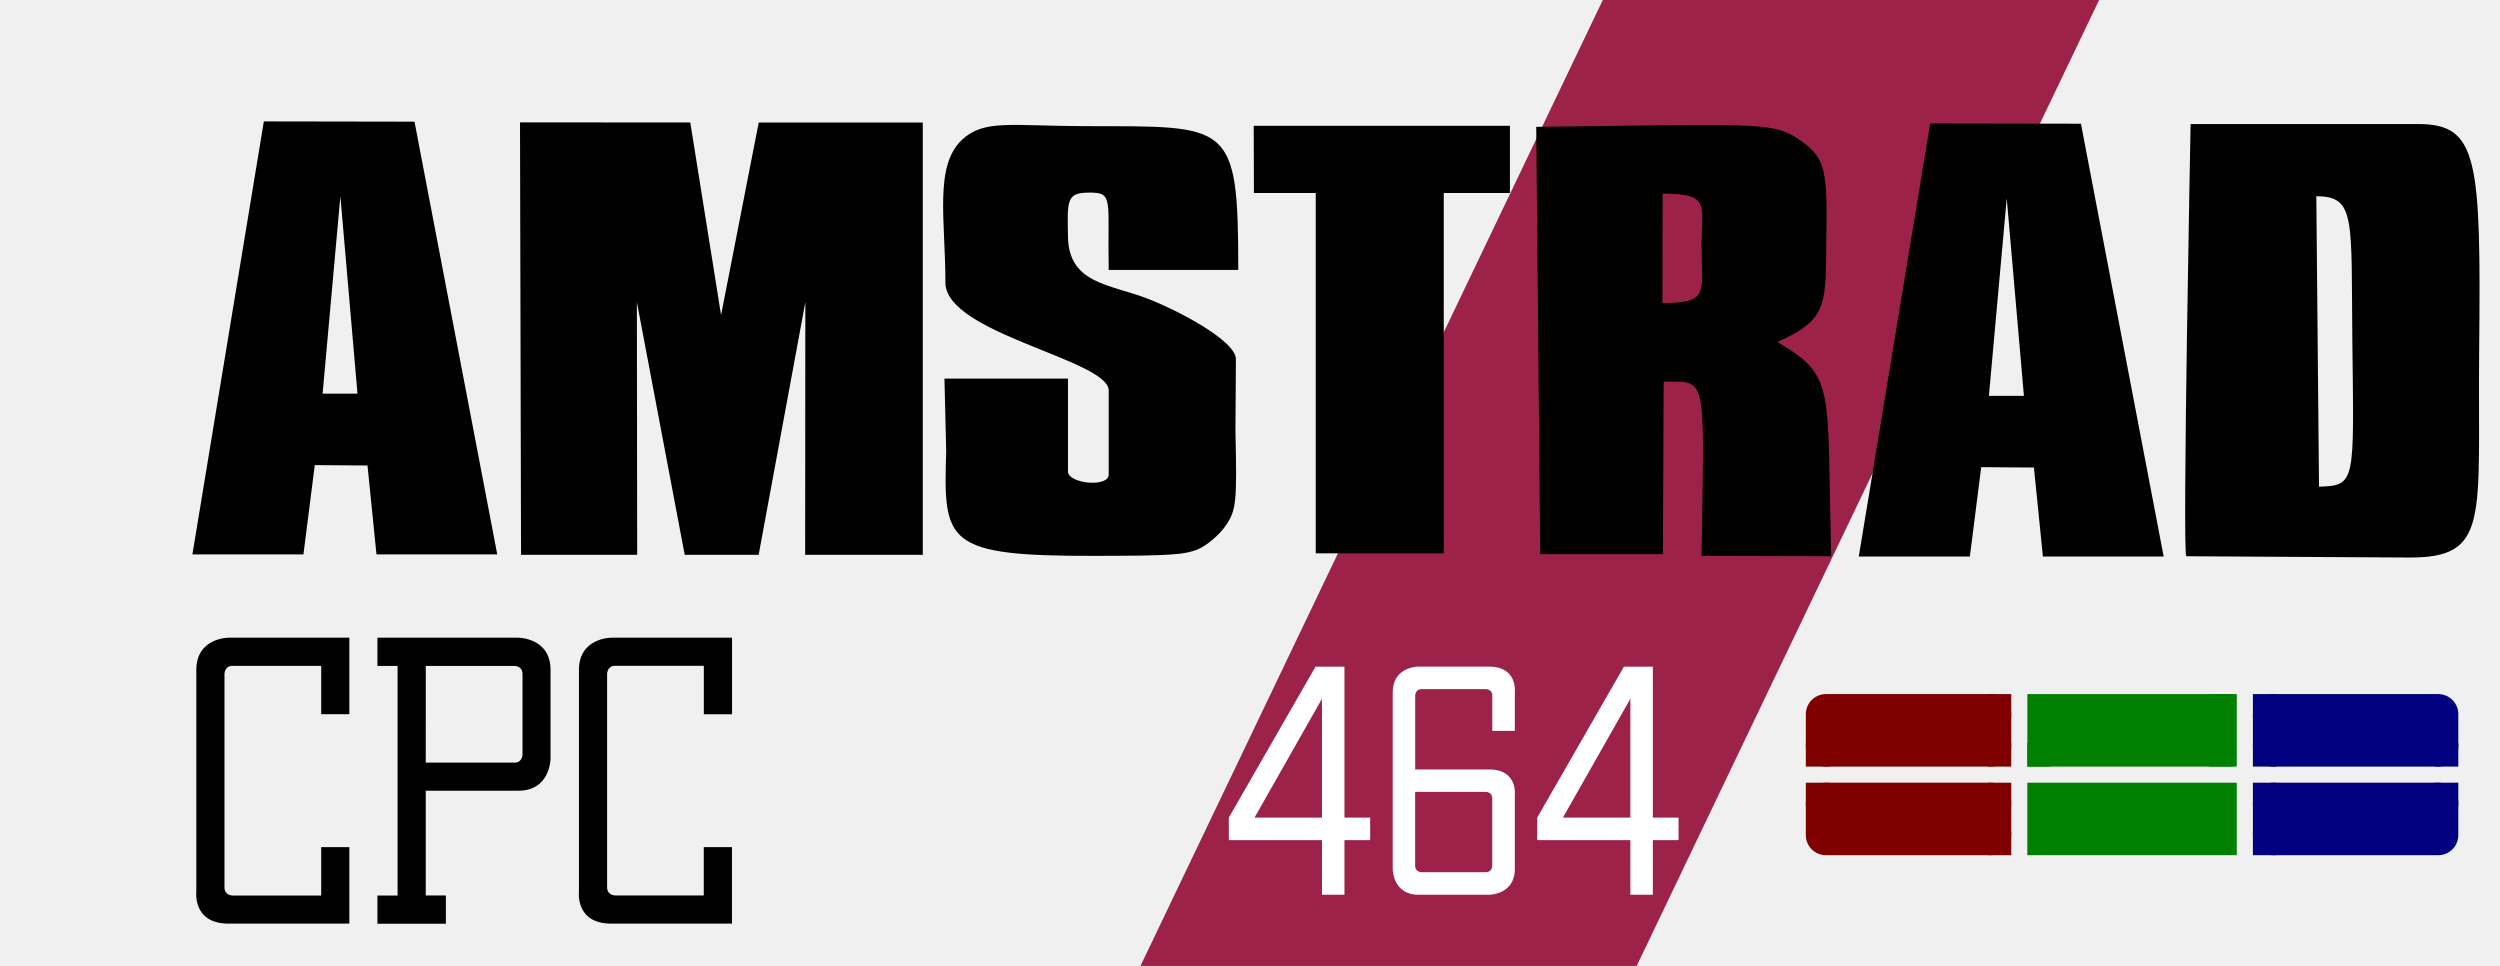
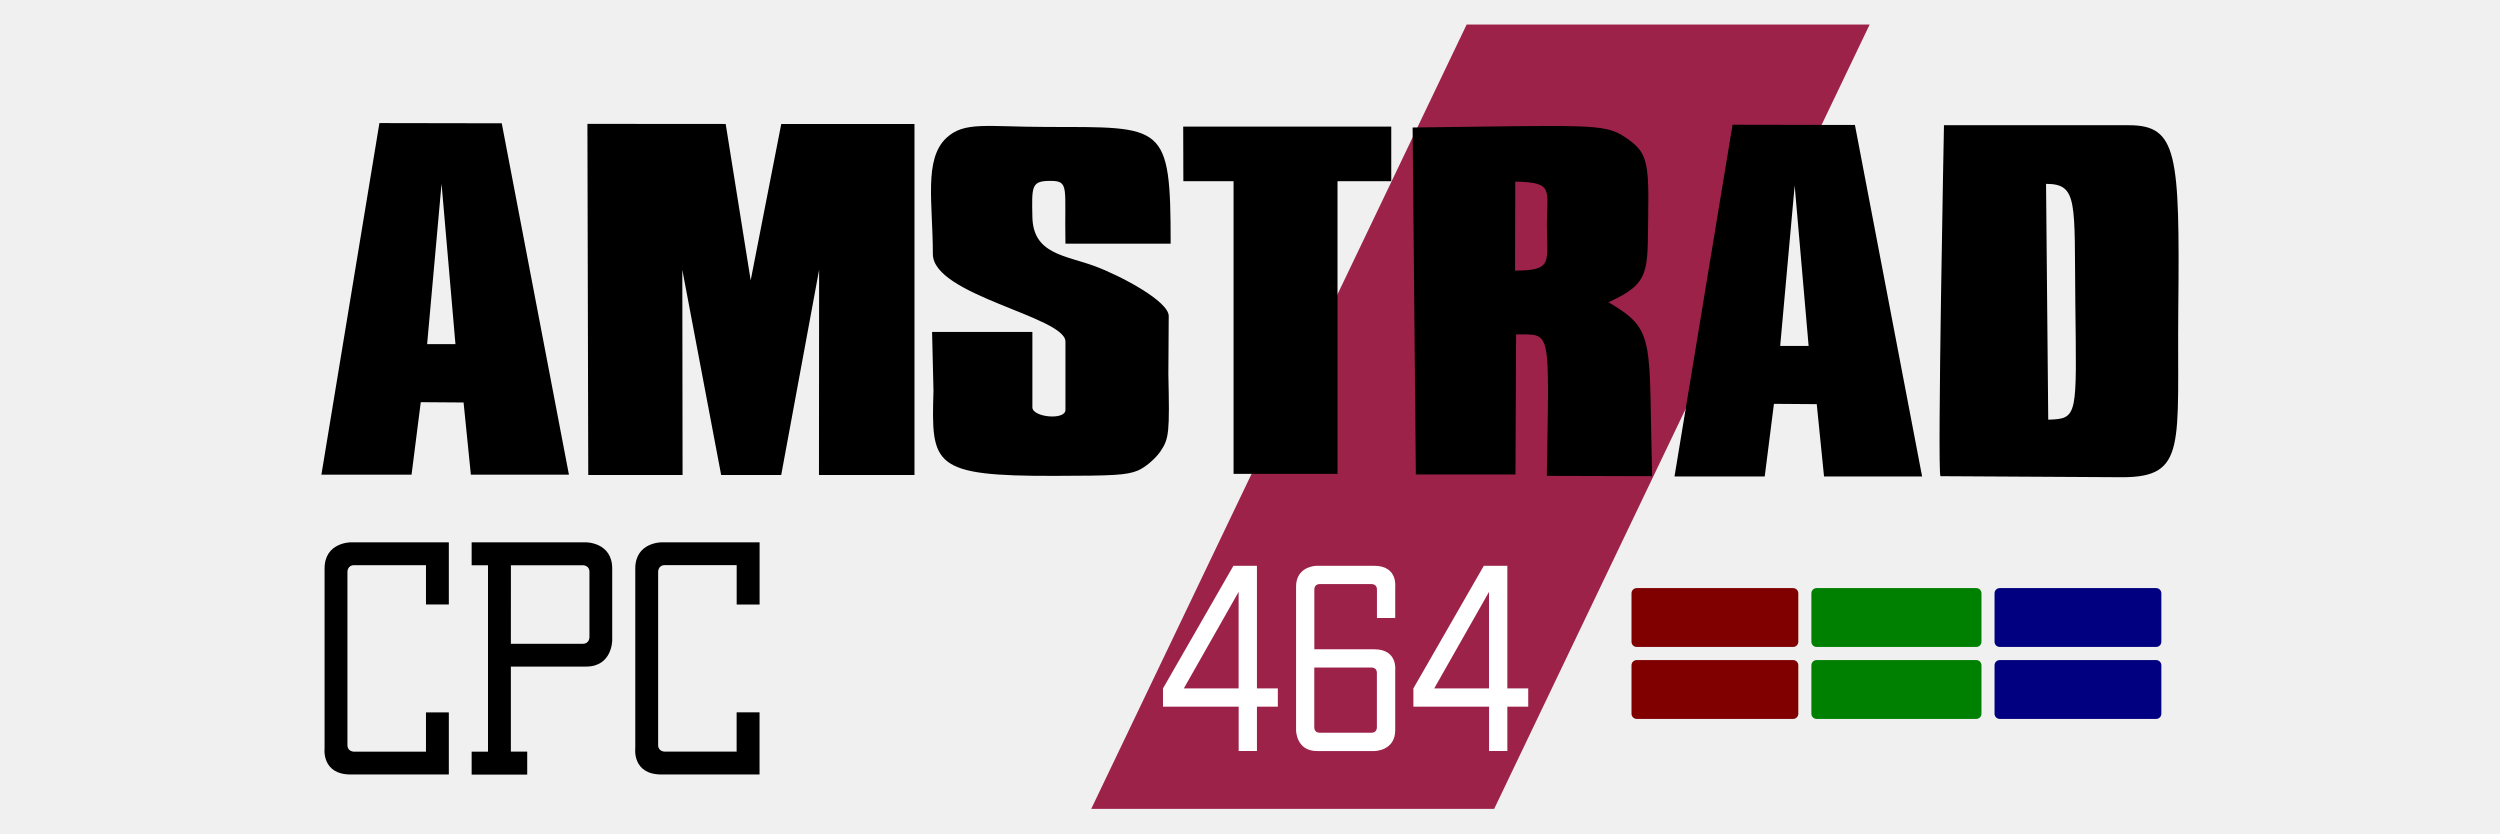
- <svg xmlns="http://www.w3.org/2000/svg" height="150.596" viewBox="0 0 38.98 15.061" width="389.764" version="1.1" id="svg10">
+ <svg xmlns="http://www.w3.org/2000/svg" height="160" viewBox="0 0 48.004 16.001" width="480" version="1.1" id="svg10">
  <defs id="defs10" />
-   <path d="m 24.991,0 h 7.738 l -7.21,15.061 h -7.737 z" fill="#9c2249" id="path2" style="display:inline" />
-   <path d="m 4.114,1.893 -1.114,6.751 h 1.731 l 0.177,-1.392 0.822,0.006 0.14,1.386 h 1.883 l -1.29,-6.747 z m 1.193,1.165 0.267,3.08 h -0.544 z m 2.801,-1.15 0.016,6.742 h 1.811 l -0.005,-3.94 0.746,3.94 h 1.153 l 0.728,-3.94 -0.003,3.94 h 1.834 v -6.74 h -2.558 l -0.587,3.003 -0.48,-3.003 z m 11.44,0.053 0.003,1.048 h 0.964 v 5.619 h 1.996 v -5.619 h 1.032 v -1.048 z m -2.633,0.006 c -1.142,-0.002 -1.569,-0.111 -1.914,0.211 -0.438,0.41 -0.26,1.252 -0.26,2.23 0.002,0.79 2.532,1.2 2.546,1.677 v 1.315 c -10e-4,0.206 -0.637,0.141 -0.635,-0.049 v -1.448 h -1.926 l 0.027,1.132 c -0.043,1.426 -0.028,1.638 2.328,1.632 1.124,-0.002 1.383,-0.013 1.598,-0.103 0.14,-0.059 0.336,-0.226 0.434,-0.37 0.164,-0.243 0.175,-0.36 0.15,-1.477 l 0.007,-1.117 c 0.003,-0.287 -0.924,-0.776 -1.42,-0.96 -0.57,-0.21 -1.186,-0.23 -1.198,-0.947 -0.012,-0.583 -0.021,-0.688 0.334,-0.69 0.386,-0.003 0.279,0.115 0.301,1.206 h 2.02 c 0,-2.331 -0.124,-2.236 -2.392,-2.242 z m 7.038,0.011 0.062,6.662 h 1.913 l 0.012,-2.69 c 0.686,0.008 0.634,-0.161 0.59,2.717 l 2.022,0.006 c -0.07,-2.646 0.08,-2.8 -0.838,-3.34 0.818,-0.368 0.745,-0.593 0.763,-1.695 0.017,-1.055 -0.034,-1.202 -0.461,-1.486 -0.387,-0.256 -0.742,-0.213 -4.063,-0.174 z m 1.971,1.039 c 0.75,0.015 0.607,0.148 0.607,0.836 0,0.718 0.126,0.869 -0.611,0.873 z m 8.232,-1.083 c 0,0 -0.13,6.63 -0.068,6.737 v 0.002 l 3.469,0.02 c 1.276,0.007 1.073,-0.61 1.098,-3.222 0.03,-3 -0.016,-3.537 -0.953,-3.537 z m 2.522,3.394 c 0.024,2.19 0.059,2.244 -0.52,2.26 l -0.042,-4.528 c 0.62,0 0.541,0.353 0.562,2.268 z m -6.582,-3.403 -1.114,6.753 h 1.732 l 0.177,-1.394 0.822,0.006 0.14,1.388 h 1.883 l -1.29,-6.749 z m 1.193,1.167 0.268,3.08 h -0.546 z" id="path3" style="display:inline;stroke-width:1;stroke-dasharray:none" />
-   <g id="g4573-0" style="display:inline;fill:#000080;stroke:none" transform="matrix(0.06536255,0,0,0.06649318,3.230351,4.372403)">
-     <rect ry="4.712" rx="4.793" y="97" x="488" height="17" width="48.999" id="rect4519-3" style="fill:#000080;stroke:none" />
-     <rect ry="0" rx="4.013" y="97" x="488" height="5.522" width="5.546" id="rect4527-1" style="fill:#000080;fill-opacity:1;stroke:none" />
-     <rect ry="0" rx="4.013" y="108.478" x="488" height="5.522" width="5.546" id="rect4527-6-7" style="fill:#000080;fill-opacity:1;stroke:none" />
-     <rect ry="0" rx="4.013" y="108.478" x="531.454" height="5.522" width="5.546" id="rect4527-6-2-90" style="fill:#000080;fill-opacity:1;stroke:none" />
-   </g>
-   <g transform="matrix(0.06536255,0,0,-0.06649175,3.230351,19.78388)" id="g4573-3-3" style="display:inline;fill:#000080;stroke:none">
-     <rect ry="4.712" rx="4.793" y="97" x="488" height="17" width="48.999" id="rect4519-8-52" style="fill:#000080;stroke:none" />
-     <rect ry="0" rx="4.013" y="97" x="488" height="5.522" width="5.546" id="rect4527-2-9" style="fill:#000080;fill-opacity:1;stroke:none" />
-     <rect ry="0" rx="4.013" y="108.478" x="488" height="5.522" width="5.546" id="rect4527-6-6-1" style="fill:#000080;fill-opacity:1;stroke:none" />
-     <rect ry="0" rx="4.013" y="108.478" x="531.454" height="5.522" width="5.546" id="rect4527-6-2-2-26" style="fill:#000080;fill-opacity:1;stroke:none" />
-   </g>
-   <g transform="matrix(-0.06536255,0,0,-0.06649175,63.25624,19.78388)" id="g4573-3-7-1" style="display:inline;fill:#800000;stroke:none">
-     <rect ry="4.712" rx="4.793" y="97" x="488" height="17" width="48.999" id="rect4519-8-5-7" style="fill:#800000;stroke:none" />
-     <rect ry="0" rx="4.013" y="97" x="488" height="5.522" width="5.546" id="rect4527-2-7-0" style="fill:#800000;fill-opacity:1;stroke:none" />
-     <rect ry="0" rx="4.013" y="108.478" x="488" height="5.522" width="5.546" id="rect4527-6-6-8-1" style="fill:#800000;fill-opacity:1;stroke:none" />
-     <rect ry="0" rx="4.013" y="108.478" x="531.454" height="5.522" width="5.546" id="rect4527-6-2-2-2-5" style="fill:#800000;fill-opacity:1;stroke:none" />
-   </g>
-   <g transform="matrix(-0.06536255,0,0,0.06649327,63.25624,4.372392)" id="g4573-7-22" style="display:inline;fill:#800000;fill-opacity:1;stroke:none">
-     <rect ry="4.712" rx="4.793" y="97" x="488" height="17" width="48.999" id="rect4519-80-9" style="fill:#800000;fill-opacity:1;stroke:none" />
-     <rect ry="0" rx="4.013" y="97" x="488" height="5.522" width="5.546" id="rect4527-20-0" style="fill:#800000;fill-opacity:1;stroke:none" />
-     <rect ry="0" rx="4.013" y="108.478" x="488" height="5.522" width="5.546" id="rect4527-6-8-5" style="fill:#800000;fill-opacity:1;stroke:none" />
-     <rect ry="0" rx="4.013" y="108.478" x="531.454" height="5.522" width="5.546" id="rect4527-6-2-9-1" style="fill:#800000;fill-opacity:1;stroke:none" />
-   </g>
-   <g transform="matrix(-0.06531197,0,0,0.06649331,66.68304,4.372389)" id="g4573-7-2-8" style="display:inline;fill:#008000;stroke:none">
-     <rect ry="4.712" rx="0" y="97" x="487.001" height="17" width="49.999" id="rect4519-80-8-3" style="fill:#008000;stroke:none" />
-     <rect ry="0" rx="4.016" y="97" x="488" height="5.522" width="5.546" id="rect4527-20-2-6" style="fill:#008000;fill-opacity:1;stroke:none" />
-     <rect ry="0" rx="4.016" y="108.478" x="488" height="5.522" width="5.546" id="rect4527-6-8-0-8" style="fill:#008000;fill-opacity:1;stroke:none" />
-     <rect ry="0" rx="4.016" y="108.478" x="531.454" height="5.522" width="5.546" id="rect4527-6-2-9-5-8" style="fill:#008000;fill-opacity:1;stroke:none" />
-   </g>
-   <rect transform="scale(-1,1)" ry="0.313" rx="0" y="12.204" x="-34.876" height="1.13" width="3.266" id="rect4519-80-8-5-6" style="display:inline;fill:#008000;stroke:none;stroke-width:0.063" />
-   <path style="display:inline;fill:#000000;fill-opacity:1;stroke:none;stroke-width:0.063" d="M 5.008,10.383 V 11.136 H 5.447 V 9.943 H 3.563 c 0,0 -0.502,0 -0.502,0.502 0,0.502 0,3.454 0,3.454 0,0 -0.063,0.502 0.502,0.502 0.565,0 1.884,0 1.884,0 V 13.209 H 5.008 v 0.754 H 3.626 c 0,0 -0.126,0 -0.126,-0.126 0,-0.126 0,-0.126 0,-0.126 v -3.203 c 0,0 0,-0.126 0.126,-0.126 0.126,0 1.382,0 1.382,0 z" id="path3857-8" />
-   <path style="display:inline;fill:#000000;fill-opacity:1;stroke:none;stroke-width:0.063" d="m 5.885,9.943 v 0.44 h 0.314 v 3.58 H 5.885 v 0.44 H 6.952 V 13.962 H 6.638 v -1.633 h 1.444 c 0.502,0 0.502,-0.502 0.502,-0.502 v -1.382 c 0,-0.502 -0.502,-0.502 -0.502,-0.502 z m 0.754,0.44 h 1.382 c 0,0 0.126,0 0.126,0.126 v 1.256 c 0,0 0,0.126 -0.126,0.126 H 6.638 Z" id="path3877-4" />
-   <path style="display:inline;fill:#000000;fill-opacity:1;stroke:none;stroke-width:0.063" d="m 10.974,10.383 v 0.754 h 0.44 V 9.943 H 9.529 c 0,0 -0.502,0 -0.502,0.502 0,0.502 0,3.454 0,3.454 0,0 -0.063,0.502 0.502,0.502 0.565,0 1.884,0 1.884,0 v -1.193 h -0.44 v 0.754 H 9.592 c 0,0 -0.126,0 -0.126,-0.126 0,-0.126 0,-0.126 0,-0.126 v -3.203 c 0,0 0,-0.126 0.126,-0.126 0.126,0 1.382,0 1.382,0 z" id="path3857-1-5" />
-   <g transform="matrix(0.05008752,0,0,0.05008752,10.14388,6.136808)" id="g3957-1" style="display:inline">
-     <path style="fill:#ffffff;fill-opacity:1;stroke:none" d="m 207,85 -27,47 v 7 h 29 v 17 h 7 v -17 h 8 v -7 h -8 V 85 Z m 2,10 v 37 h -21 z" id="path3903-7" />
-   </g>
-   <path style="display:inline;fill:#ffffff;fill-opacity:1;stroke:none;stroke-width:0.05" d="m 22.098,10.394 c -0.077,0.005 -0.383,0.05 -0.383,0.401 v 0.401 2.354 c 0,0 0,0.401 0.401,0.401 h 1.102 c 0,0 0.401,0 0.401,-0.401 v -1.152 c 0,0 0.05,-0.401 -0.401,-0.401 h -1.152 v -1.152 c 0,0 0,-0.1 0.1,-0.1 h 1.002 c 0,0 0.1,0 0.1,0.1 v 0.551 h 0.351 v -0.601 c 0,0 0.05,-0.401 -0.401,-0.401 h -0.451 -0.651 c 0,0 -0.006,-7.81e-4 -0.017,0 z m -0.033,1.953 h 1.102 c 0,0 0.1,0 0.1,0.1 v 1.052 c 0,0 0,0.1 -0.1,0.1 h -1.002 c 0,0 -0.1,0 -0.1,-0.1 z" id="path3909-1" />
-   <g transform="matrix(0.05008752,0,0,0.05008752,14.95228,6.136808)" id="g3957-9-2" style="display:inline">
-     <path style="fill:#ffffff;fill-opacity:1;stroke:none" d="m 303,85 -27,47 v 7 h 29 v 17 h 7 v -17 h 8 v -7 h -8 V 85 Z m 2,10 v 37 h -21 z" transform="translate(-96)" id="path3903-4-7" />
+   <g id="g8" transform="translate(3.171391,0.4702413)">
+     <path d="m 24.991,0 h 7.738 l -7.21,15.061 h -7.737 z" fill="#9c2249" id="path2" style="display:inline" />
+     <path d="m 4.114,1.893 -1.114,6.751 h 1.731 l 0.177,-1.392 0.822,0.006 0.14,1.386 h 1.883 l -1.29,-6.747 z m 1.193,1.165 0.267,3.08 h -0.544 z m 2.801,-1.15 0.016,6.742 h 1.811 l -0.005,-3.94 0.746,3.94 h 1.153 l 0.728,-3.94 -0.003,3.94 h 1.834 v -6.74 h -2.558 l -0.587,3.003 -0.48,-3.003 z m 11.44,0.053 0.003,1.048 h 0.964 v 5.619 h 1.996 v -5.619 h 1.032 v -1.048 z m -2.633,0.006 c -1.142,-0.002 -1.569,-0.111 -1.914,0.211 -0.438,0.41 -0.26,1.252 -0.26,2.23 0.002,0.79 2.532,1.2 2.546,1.677 v 1.315 c -10e-4,0.206 -0.637,0.141 -0.635,-0.049 v -1.448 h -1.926 l 0.027,1.132 c -0.043,1.426 -0.028,1.638 2.328,1.632 1.124,-0.002 1.383,-0.013 1.598,-0.103 0.14,-0.059 0.336,-0.226 0.434,-0.37 0.164,-0.243 0.175,-0.36 0.15,-1.477 l 0.007,-1.117 c 0.003,-0.287 -0.924,-0.776 -1.42,-0.96 -0.57,-0.21 -1.186,-0.23 -1.198,-0.947 -0.012,-0.583 -0.021,-0.688 0.334,-0.69 0.386,-0.003 0.279,0.115 0.301,1.206 h 2.02 c 0,-2.331 -0.124,-2.236 -2.392,-2.242 z m 7.038,0.011 0.062,6.662 h 1.913 l 0.012,-2.69 c 0.686,0.008 0.634,-0.161 0.59,2.717 l 2.022,0.006 c -0.07,-2.646 0.08,-2.8 -0.838,-3.34 0.818,-0.368 0.745,-0.593 0.763,-1.695 0.017,-1.055 -0.034,-1.202 -0.461,-1.486 -0.387,-0.256 -0.742,-0.213 -4.063,-0.174 z m 1.971,1.039 c 0.75,0.015 0.607,0.148 0.607,0.836 0,0.718 0.126,0.869 -0.611,0.873 z m 8.232,-1.083 c 0,0 -0.13,6.63 -0.068,6.737 v 0.002 l 3.469,0.02 c 1.276,0.007 1.073,-0.61 1.098,-3.222 0.03,-3 -0.016,-3.537 -0.953,-3.537 z m 2.522,3.394 c 0.024,2.19 0.059,2.244 -0.52,2.26 l -0.042,-4.528 c 0.62,0 0.541,0.353 0.562,2.268 z m -6.582,-3.403 -1.114,6.753 h 1.732 l 0.177,-1.394 0.822,0.006 0.14,1.388 h 1.883 l -1.29,-6.749 z m 1.193,1.167 0.268,3.08 h -0.546 z" id="path3" style="display:inline;stroke-width:1;stroke-dasharray:none" />
+     <g id="g6">
+       <path style="display:inline;fill:#000000;fill-opacity:1;stroke:none;stroke-width:0.063" d="M 5.008,10.383 V 11.136 H 5.447 V 9.943 H 3.563 c 0,0 -0.502,0 -0.502,0.502 0,0.502 0,3.454 0,3.454 0,0 -0.063,0.502 0.502,0.502 0.565,0 1.884,0 1.884,0 V 13.209 H 5.008 v 0.754 H 3.626 c 0,0 -0.126,0 -0.126,-0.126 0,-0.126 0,-0.126 0,-0.126 v -3.203 c 0,0 0,-0.126 0.126,-0.126 0.126,0 1.382,0 1.382,0 z" id="path3857-8" />
+       <path style="display:inline;fill:#000000;fill-opacity:1;stroke:none;stroke-width:0.063" d="m 5.885,9.943 v 0.44 h 0.314 v 3.58 H 5.885 v 0.44 H 6.952 V 13.962 H 6.638 v -1.633 h 1.444 c 0.502,0 0.502,-0.502 0.502,-0.502 v -1.382 c 0,-0.502 -0.502,-0.502 -0.502,-0.502 z m 0.754,0.44 h 1.382 c 0,0 0.126,0 0.126,0.126 v 1.256 c 0,0 0,0.126 -0.126,0.126 H 6.638 Z" id="path3877-4" />
+       <path style="display:inline;fill:#000000;fill-opacity:1;stroke:none;stroke-width:0.063" d="m 10.974,10.383 v 0.754 h 0.44 V 9.943 H 9.529 c 0,0 -0.502,0 -0.502,0.502 0,0.502 0,3.454 0,3.454 0,0 -0.063,0.502 0.502,0.502 0.565,0 1.884,0 1.884,0 v -1.193 h -0.44 v 0.754 H 9.592 c 0,0 -0.126,0 -0.126,-0.126 0,-0.126 0,-0.126 0,-0.126 v -3.203 c 0,0 0,-0.126 0.126,-0.126 0.126,0 1.382,0 1.382,0 z" id="path3857-1-5" />
+     </g>
+     <g id="g7">
+       <path style="fill:#ffffff;fill-opacity:1;stroke:none;stroke-width:0.05" d="m 20.512,10.394 -1.352,2.354 v 0.351 h 1.453 v 0.851 h 0.351 v -0.851 h 0.401 V 12.748 h -0.401 v -2.354 z m 0.1,0.501 v 1.853 h -1.052 z" id="path3903-7" />
+       <path style="display:inline;fill:#ffffff;fill-opacity:1;stroke:none;stroke-width:0.05" d="m 22.098,10.394 c -0.077,0.005 -0.383,0.05 -0.383,0.401 v 0.401 2.354 c 0,0 0,0.401 0.401,0.401 h 1.102 c 0,0 0.401,0 0.401,-0.401 v -1.152 c 0,0 0.05,-0.401 -0.401,-0.401 h -1.152 v -1.152 c 0,0 0,-0.1 0.1,-0.1 h 1.002 c 0,0 0.1,0 0.1,0.1 v 0.551 h 0.351 v -0.601 c 0,0 0.05,-0.401 -0.401,-0.401 h -0.451 -0.651 c 0,0 -0.006,-7.81e-4 -0.017,0 z m -0.033,1.953 h 1.102 c 0,0 0.1,0 0.1,0.1 v 1.052 c 0,0 0,0.1 -0.1,0.1 h -1.002 c 0,0 -0.1,0 -0.1,-0.1 z" id="path3909-1" />
+       <path style="fill:#ffffff;fill-opacity:1;stroke:none;stroke-width:0.05" d="m 25.32,10.394 -1.352,2.354 v 0.351 h 1.453 v 0.851 h 0.351 v -0.851 h 0.401 V 12.748 h -0.401 v -2.354 z m 0.1,0.501 v 1.853 h -1.052 z" id="path3903-4-7" />
+     </g>
+     <g id="g5">
+       <rect ry="0.1" rx="0.1" y="10.822" x="35.127" height="1.13" width="3.203" id="rect4519-3" style="display:inline;fill:#000080;stroke:none;stroke-width:0.066" />
+       <rect ry="0.1" rx="0.1" y="-13.334" x="35.127" height="1.13" width="3.203" id="rect4519-8-52" style="fill:#000080;stroke:none;stroke-width:0.066" transform="scale(1,-1)" />
+       <rect ry="0.1" rx="0.1" y="-13.334" x="-31.359" height="1.13" width="3.203" id="rect4519-8-5-7" style="fill:#800000;stroke:none;stroke-width:0.066" transform="scale(-1)" />
+       <rect ry="0.1" rx="0.1" y="10.822" x="-31.359" height="1.13" width="3.203" id="rect4519-80-9" style="fill:#800000;fill-opacity:1;stroke:none;stroke-width:0.066" transform="scale(-1,1)" />
+       <rect ry="0.1" rx="0.1" y="10.822" x="-34.876" height="1.13" width="3.266" id="rect4519-80-8-3" style="fill:#008000;stroke:none;stroke-width:0.066" transform="scale(-1,1)" />
+       <rect transform="scale(-1,1)" ry="0.1" rx="0.1" y="12.204" x="-34.876" height="1.13" width="3.266" id="rect4519-80-8-5-6" style="display:inline;fill:#008000;stroke:none;stroke-width:0.063" />
+     </g>
  </g>
</svg>
